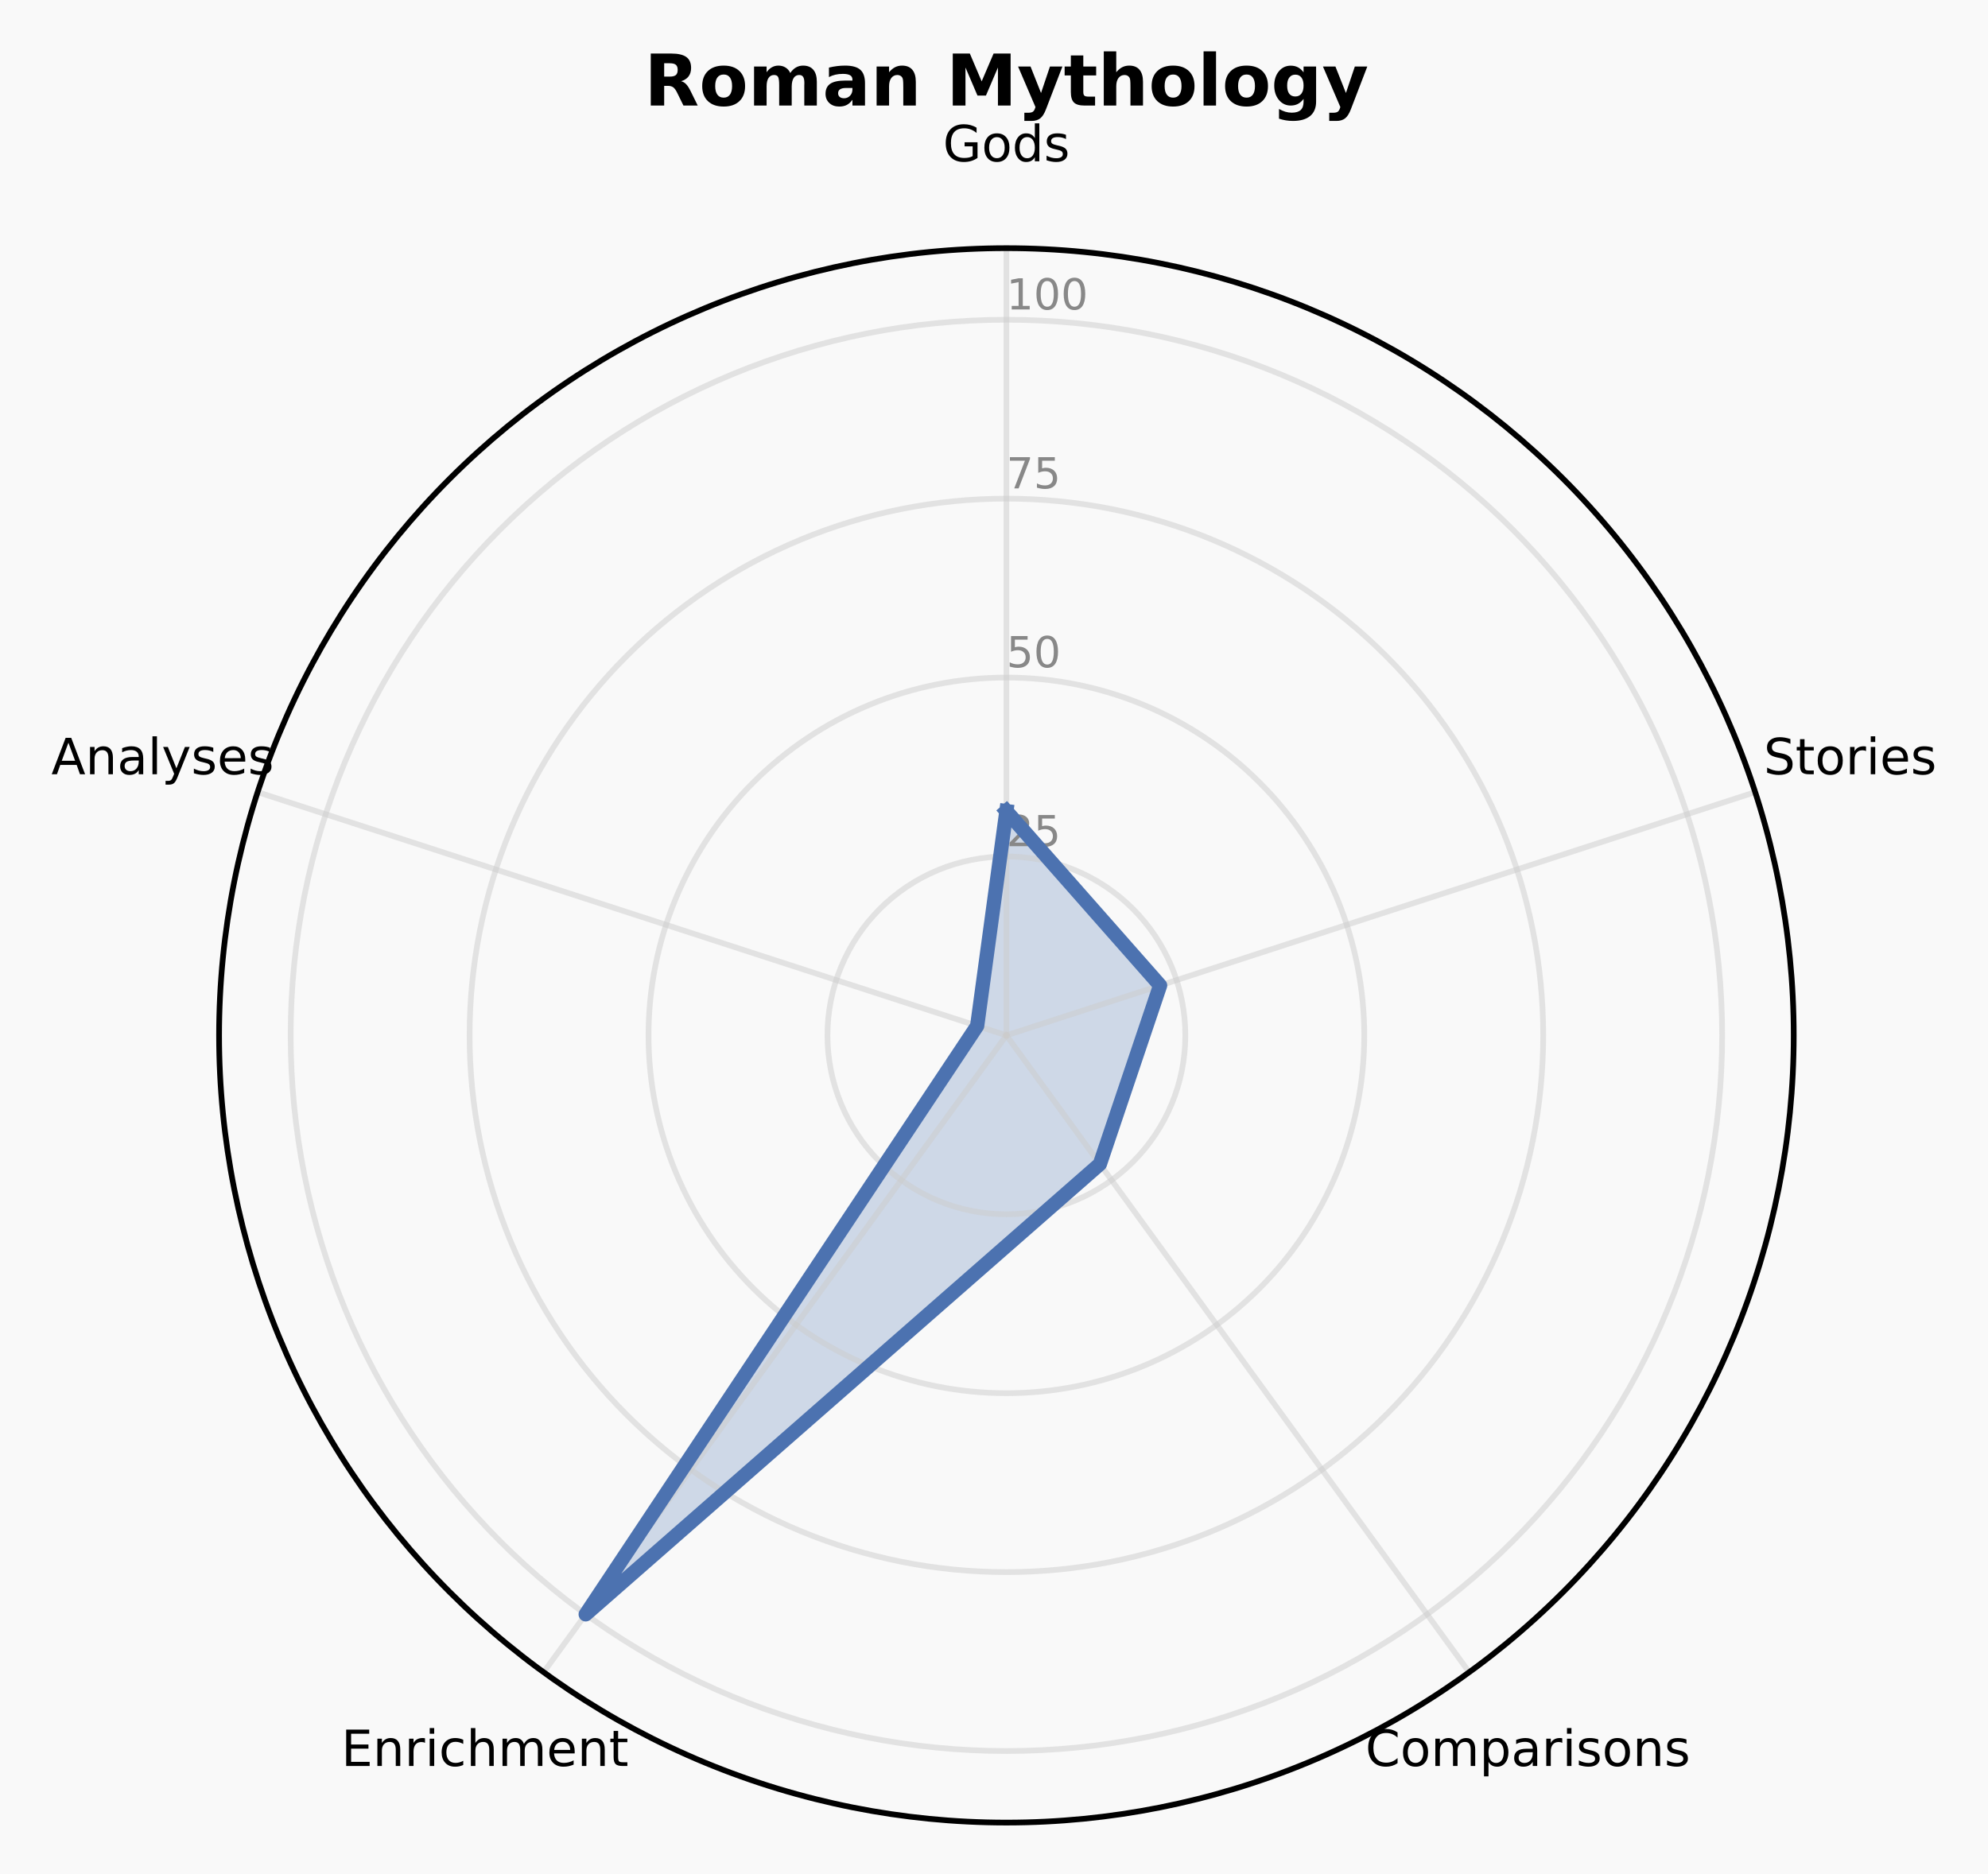
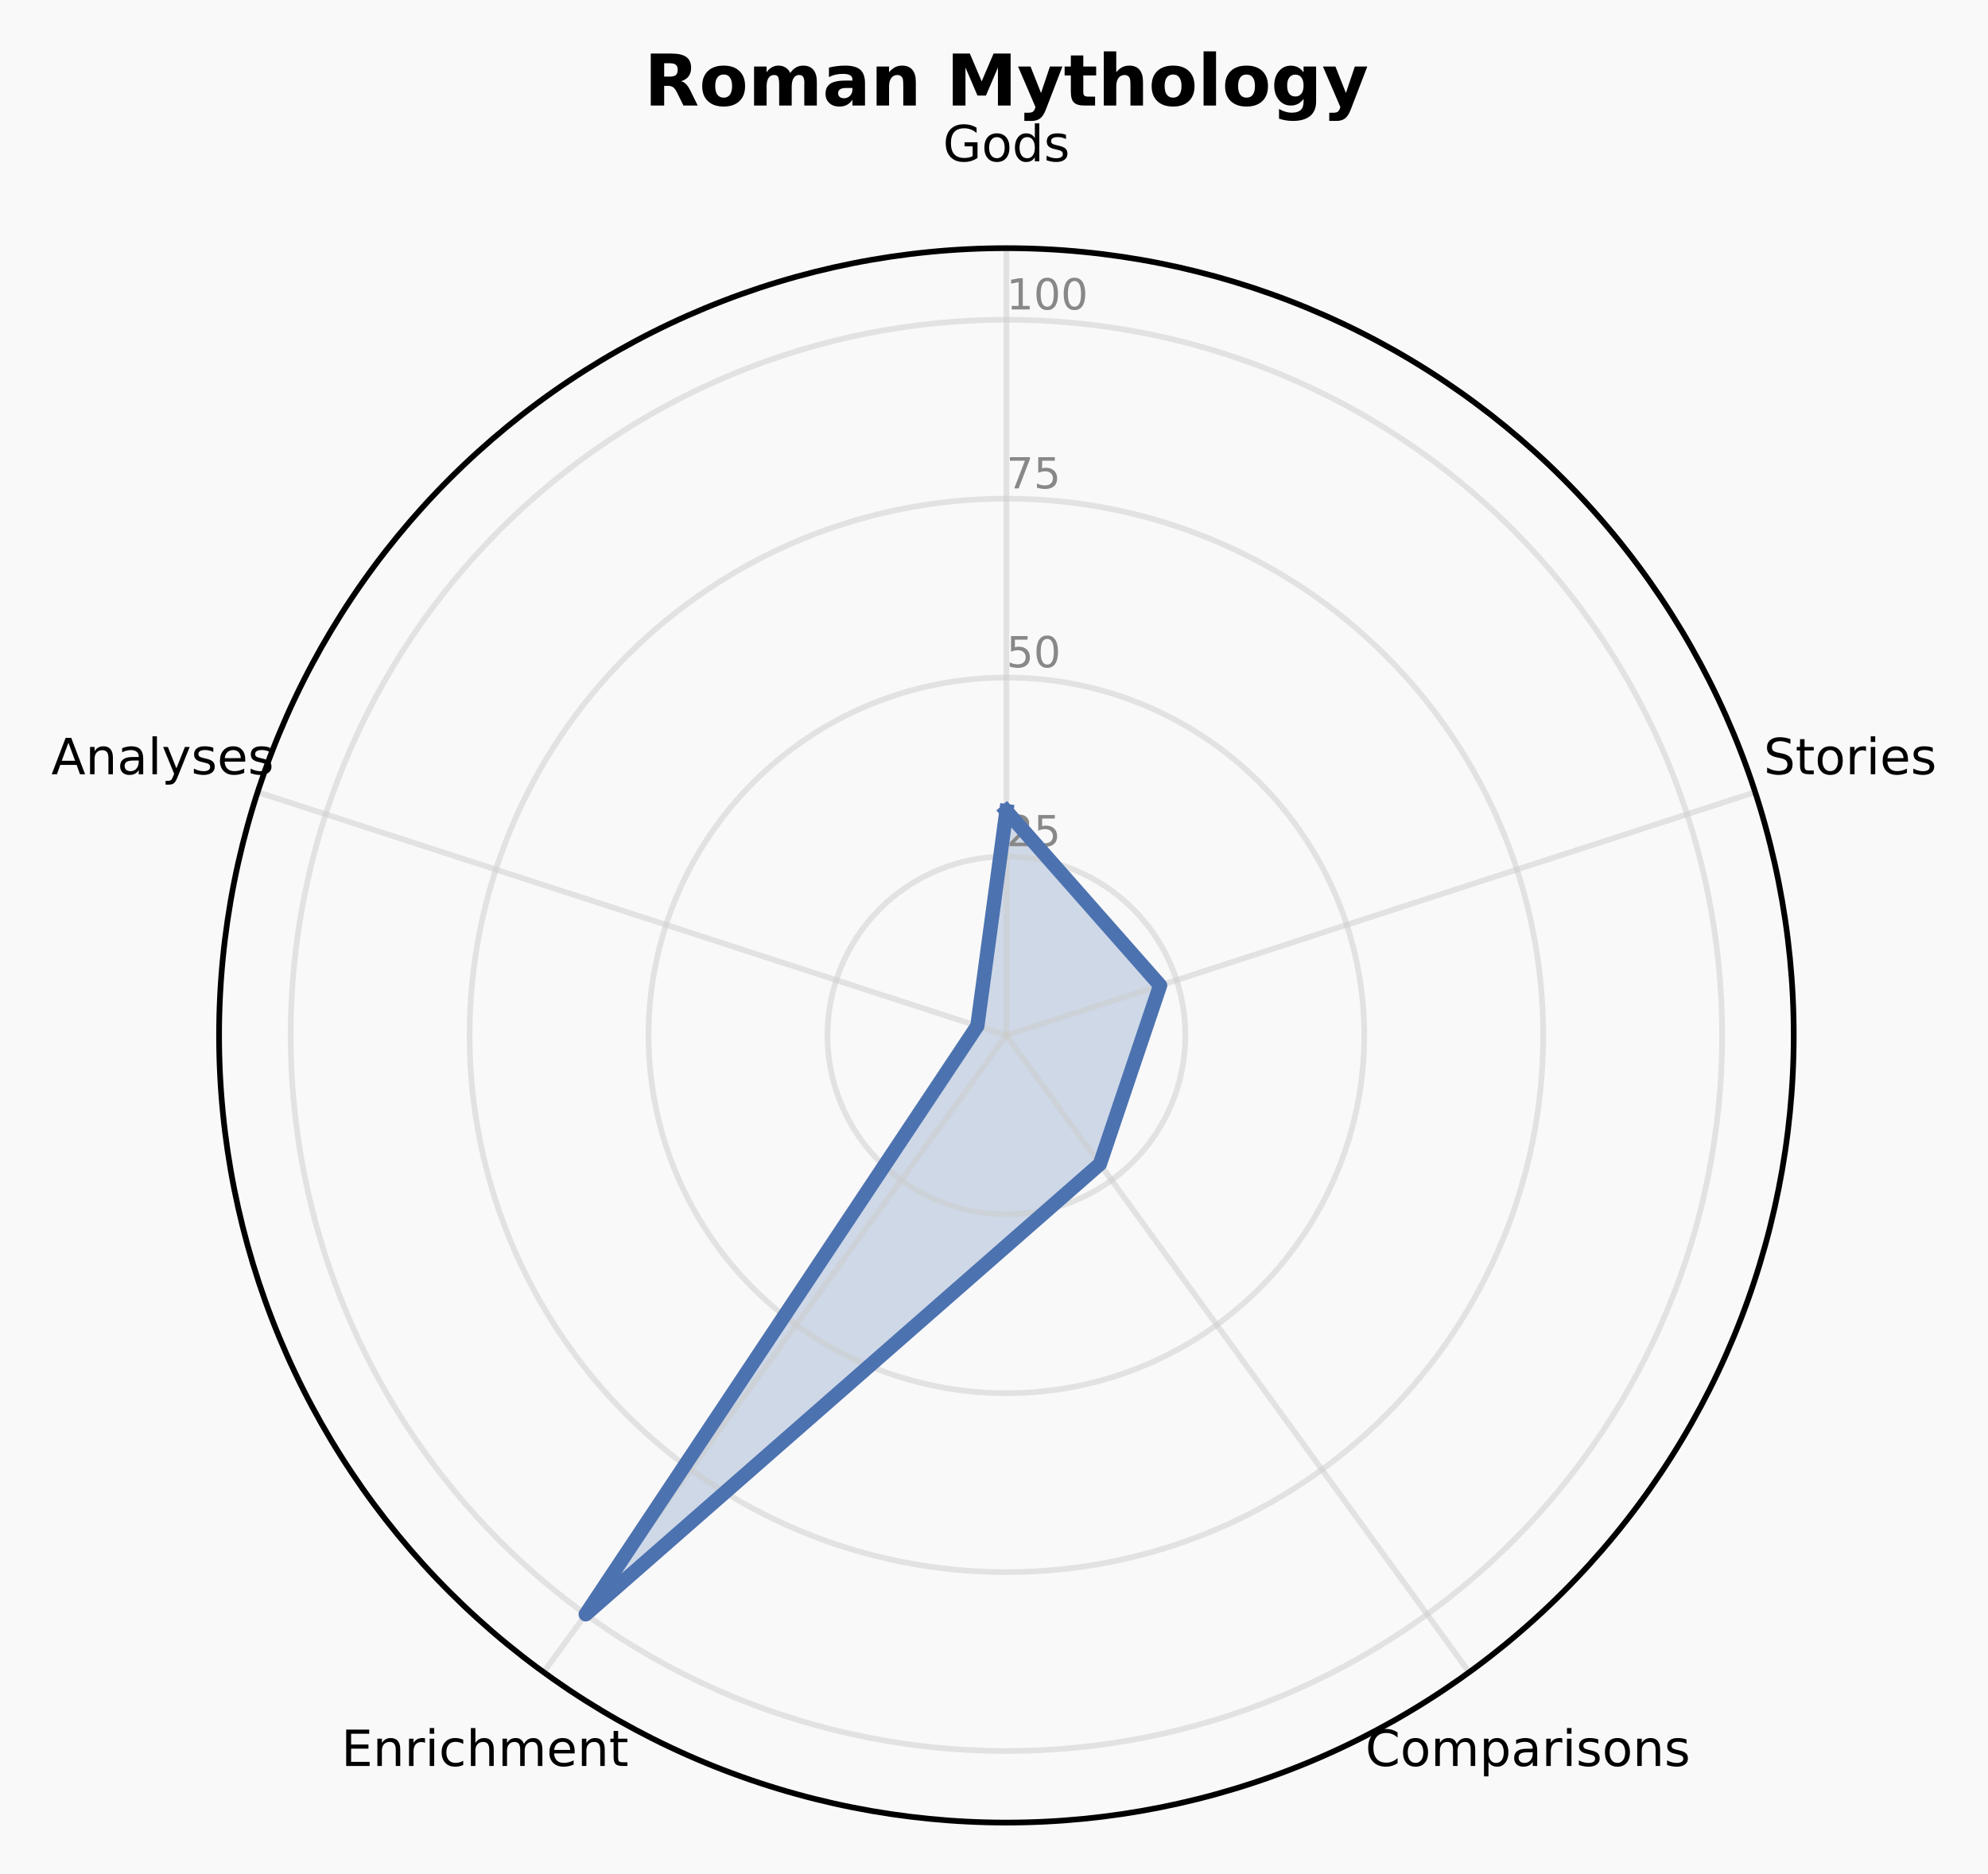
<svg xmlns="http://www.w3.org/2000/svg" xmlns:xlink="http://www.w3.org/1999/xlink" width="278.709pt" height="262.758pt" viewBox="0 0 278.709 262.758" version="1.1">
  <defs>
    <style type="text/css">*{stroke-linejoin: round; stroke-linecap: butt}</style>
  </defs>
  <g id="figure_1">
    <g id="patch_1">
      <path d="M 0 262.758  L 278.709 262.758  L 278.709 0  L 0 0  z " style="fill: #f9f9f9" />
    </g>
    <g id="axes_1">
      <g id="patch_2">
        <path d="M 251.473 145.178  C 251.473 130.683 248.618 116.329 243.071 102.938  C 237.524 89.546 229.393 77.377 219.143 67.128  C 208.894 56.878 196.725 48.748 183.334 43.201  C 169.942 37.654 155.588 34.798 141.093 34.798  C 126.598 34.798 112.244 37.654 98.853 43.201  C 85.461 48.748 73.293 56.878 63.043 67.128  C 52.794 77.377 44.663 89.546 39.116 102.938  C 33.569 116.329 30.714 130.683 30.714 145.178  C 30.714 159.673 33.569 174.027 39.116 187.418  C 44.663 200.81 52.794 212.979 63.043 223.228  C 73.293 233.478 85.461 241.609 98.853 247.155  C 112.244 252.702 126.598 255.558 141.093 255.558  C 155.588 255.558 169.942 252.702 183.334 247.155  C 196.725 241.609 208.894 233.478 219.143 223.228  C 229.393 212.979 237.524 200.81 243.071 187.418  C 248.618 174.027 251.473 159.673 251.473 145.178  M 141.093 145.178  C 141.093 145.178 141.093 145.178 141.093 145.178  C 141.093 145.178 141.093 145.178 141.093 145.178  C 141.093 145.178 141.093 145.178 141.093 145.178  C 141.093 145.178 141.093 145.178 141.093 145.178  C 141.093 145.178 141.093 145.178 141.093 145.178  C 141.093 145.178 141.093 145.178 141.093 145.178  C 141.093 145.178 141.093 145.178 141.093 145.178  C 141.093 145.178 141.093 145.178 141.093 145.178  C 141.093 145.178 141.093 145.178 141.093 145.178  C 141.093 145.178 141.093 145.178 141.093 145.178  C 141.093 145.178 141.093 145.178 141.093 145.178  C 141.093 145.178 141.093 145.178 141.093 145.178  C 141.093 145.178 141.093 145.178 141.093 145.178  C 141.093 145.178 141.093 145.178 141.093 145.178  C 141.093 145.178 141.093 145.178 141.093 145.178  C 141.093 145.178 141.093 145.178 141.093 145.178  z " style="fill: #f9f9f9" />
      </g>
      <g id="patch_3">
-         <path d="M 141.093 113.727  L 162.643 138.176  L 154.2 163.218  L 82.112 226.359  L 136.995 143.846  z " clip-path="url(#pe4badc4aba)" style="fill: #4c72b0; opacity: 0.25; stroke: #4c72b0; stroke-linejoin: miter" />
+         <path d="M 141.093 113.727  L 162.643 138.176  L 154.2 163.218  L 82.112 226.359  L 137.02 143.855  z " clip-path="url(#pc9b0efde38)" style="fill: #4c72b0; opacity: 0.25; stroke: #4c72b0; stroke-linejoin: miter" />
      </g>
      <g id="matplotlib.axis_1">
        <g id="xtick_1">
          <g id="line2d_1">
-             <path d="M 141.093 145.178  L 141.093 34.798  " clip-path="url(#pe4badc4aba)" style="fill: none; stroke: #cccccc; stroke-opacity: 0.5; stroke-width: 0.8; stroke-linecap: square" />
+             <path d="M 141.093 145.178  L 141.093 34.798  " clip-path="url(#pc9b0efde38)" style="fill: none; stroke: #cccccc; stroke-opacity: 0.5; stroke-width: 0.8; stroke-linecap: square" />
          </g>
          <g id="text_1">
            <g transform="translate(132.1945 22.61707) scale(0.07 -0.07)">
              <defs>
                <path id="DejaVuSans-2a" d="M 3809 666  L 3809 1919  L 2778 1919  L 2778 2438  L 4434 2438  L 4434 434  Q 4069 175 3628 42  Q 3188 -91 2688 -91  Q 1594 -91 976 548  Q 359 1188 359 2328  Q 359 3472 976 4111  Q 1594 4750 2688 4750  Q 3144 4750 3555 4637  Q 3966 4525 4313 4306  L 4313 3634  Q 3963 3931 3569 4081  Q 3175 4231 2741 4231  Q 1884 4231 1454 3753  Q 1025 3275 1025 2328  Q 1025 1384 1454 906  Q 1884 428 2741 428  Q 3075 428 3337 486  Q 3600 544 3809 666  z " transform="scale(0.015625)" />
                <path id="DejaVuSans-52" d="M 1959 3097  Q 1497 3097 1228 2736  Q 959 2375 959 1747  Q 959 1119 1226 758  Q 1494 397 1959 397  Q 2419 397 2687 759  Q 2956 1122 2956 1747  Q 2956 2369 2687 2733  Q 2419 3097 1959 3097  z M 1959 3584  Q 2709 3584 3137 3096  Q 3566 2609 3566 1747  Q 3566 888 3137 398  Q 2709 -91 1959 -91  Q 1206 -91 779 398  Q 353 888 353 1747  Q 353 2609 779 3096  Q 1206 3584 1959 3584  z " transform="scale(0.015625)" />
                <path id="DejaVuSans-47" d="M 2906 2969  L 2906 4863  L 3481 4863  L 3481 0  L 2906 0  L 2906 525  Q 2725 213 2448 61  Q 2172 -91 1784 -91  Q 1150 -91 751 415  Q 353 922 353 1747  Q 353 2572 751 3078  Q 1150 3584 1784 3584  Q 2172 3584 2448 3432  Q 2725 3281 2906 2969  z M 947 1747  Q 947 1113 1208 752  Q 1469 391 1925 391  Q 2381 391 2643 752  Q 2906 1113 2906 1747  Q 2906 2381 2643 2742  Q 2381 3103 1925 3103  Q 1469 3103 1208 2742  Q 947 2381 947 1747  z " transform="scale(0.015625)" />
                <path id="DejaVuSans-56" d="M 2834 3397  L 2834 2853  Q 2591 2978 2328 3040  Q 2066 3103 1784 3103  Q 1356 3103 1142 2972  Q 928 2841 928 2578  Q 928 2378 1081 2264  Q 1234 2150 1697 2047  L 1894 2003  Q 2506 1872 2764 1633  Q 3022 1394 3022 966  Q 3022 478 2636 193  Q 2250 -91 1575 -91  Q 1294 -91 989 -36  Q 684 19 347 128  L 347 722  Q 666 556 975 473  Q 1284 391 1588 391  Q 1994 391 2212 530  Q 2431 669 2431 922  Q 2431 1156 2273 1281  Q 2116 1406 1581 1522  L 1381 1569  Q 847 1681 609 1914  Q 372 2147 372 2553  Q 372 3047 722 3315  Q 1072 3584 1716 3584  Q 2034 3584 2315 3537  Q 2597 3491 2834 3397  z " transform="scale(0.015625)" />
              </defs>
              <use xlink:href="#DejaVuSans-2a" />
              <use xlink:href="#DejaVuSans-52" transform="translate(77.48438 0)" />
              <use xlink:href="#DejaVuSans-47" transform="translate(138.6719 0)" />
              <use xlink:href="#DejaVuSans-56" transform="translate(202.1562 0)" />
            </g>
          </g>
        </g>
        <g id="xtick_2">
          <g id="line2d_2">
-             <path d="M 141.093 145.178  L 246.07 111.069  " clip-path="url(#pe4badc4aba)" style="fill: none; stroke: #cccccc; stroke-opacity: 0.5; stroke-width: 0.8; stroke-linecap: square" />
+             <path d="M 141.093 145.178  L 246.07 111.069  " clip-path="url(#pc9b0efde38)" style="fill: none; stroke: #cccccc; stroke-opacity: 0.5; stroke-width: 0.8; stroke-linecap: square" />
          </g>
          <g id="text_2">
            <g transform="translate(247.2616 108.5613) scale(0.07 -0.07)">
              <defs>
                <path id="DejaVuSans-36" d="M 3425 4513  L 3425 3897  Q 3066 4069 2747 4153  Q 2428 4238 2131 4238  Q 1616 4238 1336 4038  Q 1056 3838 1056 3469  Q 1056 3159 1242 3001  Q 1428 2844 1947 2747  L 2328 2669  Q 3034 2534 3370 2195  Q 3706 1856 3706 1288  Q 3706 609 3251 259  Q 2797 -91 1919 -91  Q 1588 -91 1214 -16  Q 841 59 441 206  L 441 856  Q 825 641 1194 531  Q 1563 422 1919 422  Q 2459 422 2753 634  Q 3047 847 3047 1241  Q 3047 1584 2836 1778  Q 2625 1972 2144 2069  L 1759 2144  Q 1053 2284 737 2584  Q 422 2884 422 3419  Q 422 4038 858 4394  Q 1294 4750 2059 4750  Q 2388 4750 2728 4690  Q 3069 4631 3425 4513  z " transform="scale(0.015625)" />
                <path id="DejaVuSans-57" d="M 1172 4494  L 1172 3500  L 2356 3500  L 2356 3053  L 1172 3053  L 1172 1153  Q 1172 725 1289 603  Q 1406 481 1766 481  L 2356 481  L 2356 0  L 1766 0  Q 1100 0 847 248  Q 594 497 594 1153  L 594 3053  L 172 3053  L 172 3500  L 594 3500  L 594 4494  L 1172 4494  z " transform="scale(0.015625)" />
                <path id="DejaVuSans-55" d="M 2631 2963  Q 2534 3019 2420 3045  Q 2306 3072 2169 3072  Q 1681 3072 1420 2755  Q 1159 2438 1159 1844  L 1159 0  L 581 0  L 581 3500  L 1159 3500  L 1159 2956  Q 1341 3275 1631 3429  Q 1922 3584 2338 3584  Q 2397 3584 2469 3576  Q 2541 3569 2628 3553  L 2631 2963  z " transform="scale(0.015625)" />
                <path id="DejaVuSans-4c" d="M 603 3500  L 1178 3500  L 1178 0  L 603 0  L 603 3500  z M 603 4863  L 1178 4863  L 1178 4134  L 603 4134  L 603 4863  z " transform="scale(0.015625)" />
                <path id="DejaVuSans-48" d="M 3597 1894  L 3597 1613  L 953 1613  Q 991 1019 1311 708  Q 1631 397 2203 397  Q 2534 397 2845 478  Q 3156 559 3463 722  L 3463 178  Q 3153 47 2828 -22  Q 2503 -91 2169 -91  Q 1331 -91 842 396  Q 353 884 353 1716  Q 353 2575 817 3079  Q 1281 3584 2069 3584  Q 2775 3584 3186 3129  Q 3597 2675 3597 1894  z M 3022 2063  Q 3016 2534 2758 2815  Q 2500 3097 2075 3097  Q 1594 3097 1305 2825  Q 1016 2553 972 2059  L 3022 2063  z " transform="scale(0.015625)" />
              </defs>
              <use xlink:href="#DejaVuSans-36" />
              <use xlink:href="#DejaVuSans-57" transform="translate(63.48438 0)" />
              <use xlink:href="#DejaVuSans-52" transform="translate(102.6875 0)" />
              <use xlink:href="#DejaVuSans-55" transform="translate(163.875 0)" />
              <use xlink:href="#DejaVuSans-4c" transform="translate(204.9844 0)" />
              <use xlink:href="#DejaVuSans-48" transform="translate(232.7656 0)" />
              <use xlink:href="#DejaVuSans-56" transform="translate(294.2969 0)" />
            </g>
          </g>
        </g>
        <g id="xtick_3">
          <g id="line2d_3">
-             <path d="M 141.093 145.178  L 205.973 234.477  " clip-path="url(#pe4badc4aba)" style="fill: none; stroke: #cccccc; stroke-opacity: 0.5; stroke-width: 0.8; stroke-linecap: square" />
+             <path d="M 141.093 145.178  L 205.973 234.477  " clip-path="url(#pc9b0efde38)" style="fill: none; stroke: #cccccc; stroke-opacity: 0.5; stroke-width: 0.8; stroke-linecap: square" />
          </g>
          <g id="text_3">
            <g transform="translate(191.4228 247.6219) scale(0.07 -0.07)">
              <defs>
                <path id="DejaVuSans-26" d="M 4122 4306  L 4122 3641  Q 3803 3938 3442 4084  Q 3081 4231 2675 4231  Q 1875 4231 1450 3742  Q 1025 3253 1025 2328  Q 1025 1406 1450 917  Q 1875 428 2675 428  Q 3081 428 3442 575  Q 3803 722 4122 1019  L 4122 359  Q 3791 134 3420 21  Q 3050 -91 2638 -91  Q 1578 -91 968 557  Q 359 1206 359 2328  Q 359 3453 968 4101  Q 1578 4750 2638 4750  Q 3056 4750 3426 4639  Q 3797 4528 4122 4306  z " transform="scale(0.015625)" />
                <path id="DejaVuSans-50" d="M 3328 2828  Q 3544 3216 3844 3400  Q 4144 3584 4550 3584  Q 5097 3584 5394 3201  Q 5691 2819 5691 2113  L 5691 0  L 5113 0  L 5113 2094  Q 5113 2597 4934 2840  Q 4756 3084 4391 3084  Q 3944 3084 3684 2787  Q 3425 2491 3425 1978  L 3425 0  L 2847 0  L 2847 2094  Q 2847 2600 2669 2842  Q 2491 3084 2119 3084  Q 1678 3084 1418 2786  Q 1159 2488 1159 1978  L 1159 0  L 581 0  L 581 3500  L 1159 3500  L 1159 2956  Q 1356 3278 1631 3431  Q 1906 3584 2284 3584  Q 2666 3584 2933 3390  Q 3200 3197 3328 2828  z " transform="scale(0.015625)" />
                <path id="DejaVuSans-53" d="M 1159 525  L 1159 -1331  L 581 -1331  L 581 3500  L 1159 3500  L 1159 2969  Q 1341 3281 1617 3432  Q 1894 3584 2278 3584  Q 2916 3584 3314 3078  Q 3713 2572 3713 1747  Q 3713 922 3314 415  Q 2916 -91 2278 -91  Q 1894 -91 1617 61  Q 1341 213 1159 525  z M 3116 1747  Q 3116 2381 2855 2742  Q 2594 3103 2138 3103  Q 1681 3103 1420 2742  Q 1159 2381 1159 1747  Q 1159 1113 1420 752  Q 1681 391 2138 391  Q 2594 391 2855 752  Q 3116 1113 3116 1747  z " transform="scale(0.015625)" />
                <path id="DejaVuSans-44" d="M 2194 1759  Q 1497 1759 1228 1600  Q 959 1441 959 1056  Q 959 750 1161 570  Q 1363 391 1709 391  Q 2188 391 2477 730  Q 2766 1069 2766 1631  L 2766 1759  L 2194 1759  z M 3341 1997  L 3341 0  L 2766 0  L 2766 531  Q 2569 213 2275 61  Q 1981 -91 1556 -91  Q 1019 -91 701 211  Q 384 513 384 1019  Q 384 1609 779 1909  Q 1175 2209 1959 2209  L 2766 2209  L 2766 2266  Q 2766 2663 2505 2880  Q 2244 3097 1772 3097  Q 1472 3097 1187 3025  Q 903 2953 641 2809  L 641 3341  Q 956 3463 1253 3523  Q 1550 3584 1831 3584  Q 2591 3584 2966 3190  Q 3341 2797 3341 1997  z " transform="scale(0.015625)" />
                <path id="DejaVuSans-51" d="M 3513 2113  L 3513 0  L 2938 0  L 2938 2094  Q 2938 2591 2744 2837  Q 2550 3084 2163 3084  Q 1697 3084 1428 2787  Q 1159 2491 1159 1978  L 1159 0  L 581 0  L 581 3500  L 1159 3500  L 1159 2956  Q 1366 3272 1645 3428  Q 1925 3584 2291 3584  Q 2894 3584 3203 3211  Q 3513 2838 3513 2113  z " transform="scale(0.015625)" />
              </defs>
              <use xlink:href="#DejaVuSans-26" />
              <use xlink:href="#DejaVuSans-52" transform="translate(69.82812 0)" />
              <use xlink:href="#DejaVuSans-50" transform="translate(131.0156 0)" />
              <use xlink:href="#DejaVuSans-53" transform="translate(228.4219 0)" />
              <use xlink:href="#DejaVuSans-44" transform="translate(291.9062 0)" />
              <use xlink:href="#DejaVuSans-55" transform="translate(353.1875 0)" />
              <use xlink:href="#DejaVuSans-4c" transform="translate(394.2969 0)" />
              <use xlink:href="#DejaVuSans-56" transform="translate(422.0781 0)" />
              <use xlink:href="#DejaVuSans-52" transform="translate(474.1719 0)" />
              <use xlink:href="#DejaVuSans-51" transform="translate(535.3594 0)" />
              <use xlink:href="#DejaVuSans-56" transform="translate(598.7344 0)" />
            </g>
          </g>
        </g>
        <g id="xtick_4">
          <g id="line2d_4">
-             <path d="M 141.093 145.178  L 76.214 234.477  " clip-path="url(#pe4badc4aba)" style="fill: none; stroke: #cccccc; stroke-opacity: 0.5; stroke-width: 0.8; stroke-linecap: square" />
+             <path d="M 141.093 145.178  L 76.214 234.477  " clip-path="url(#pc9b0efde38)" style="fill: none; stroke: #cccccc; stroke-opacity: 0.5; stroke-width: 0.8; stroke-linecap: square" />
          </g>
          <g id="text_4">
            <g transform="translate(47.8483 247.6219) scale(0.07 -0.07)">
              <defs>
                <path id="DejaVuSans-28" d="M 628 4666  L 3578 4666  L 3578 4134  L 1259 4134  L 1259 2753  L 3481 2753  L 3481 2222  L 1259 2222  L 1259 531  L 3634 531  L 3634 0  L 628 0  L 628 4666  z " transform="scale(0.015625)" />
                <path id="DejaVuSans-46" d="M 3122 3366  L 3122 2828  Q 2878 2963 2633 3030  Q 2388 3097 2138 3097  Q 1578 3097 1268 2742  Q 959 2388 959 1747  Q 959 1106 1268 751  Q 1578 397 2138 397  Q 2388 397 2633 464  Q 2878 531 3122 666  L 3122 134  Q 2881 22 2623 -34  Q 2366 -91 2075 -91  Q 1284 -91 818 406  Q 353 903 353 1747  Q 353 2603 823 3093  Q 1294 3584 2113 3584  Q 2378 3584 2631 3529  Q 2884 3475 3122 3366  z " transform="scale(0.015625)" />
                <path id="DejaVuSans-4b" d="M 3513 2113  L 3513 0  L 2938 0  L 2938 2094  Q 2938 2591 2744 2837  Q 2550 3084 2163 3084  Q 1697 3084 1428 2787  Q 1159 2491 1159 1978  L 1159 0  L 581 0  L 581 4863  L 1159 4863  L 1159 2956  Q 1366 3272 1645 3428  Q 1925 3584 2291 3584  Q 2894 3584 3203 3211  Q 3513 2838 3513 2113  z " transform="scale(0.015625)" />
              </defs>
              <use xlink:href="#DejaVuSans-28" />
              <use xlink:href="#DejaVuSans-51" transform="translate(63.1875 0)" />
              <use xlink:href="#DejaVuSans-55" transform="translate(126.5625 0)" />
              <use xlink:href="#DejaVuSans-4c" transform="translate(167.6719 0)" />
              <use xlink:href="#DejaVuSans-46" transform="translate(195.4531 0)" />
              <use xlink:href="#DejaVuSans-4b" transform="translate(250.4375 0)" />
              <use xlink:href="#DejaVuSans-50" transform="translate(313.8125 0)" />
              <use xlink:href="#DejaVuSans-48" transform="translate(411.2188 0)" />
              <use xlink:href="#DejaVuSans-51" transform="translate(472.75 0)" />
              <use xlink:href="#DejaVuSans-57" transform="translate(536.125 0)" />
            </g>
          </g>
        </g>
        <g id="xtick_5">
          <g id="line2d_5">
-             <path d="M 141.093 145.178  L 36.116 111.069  " clip-path="url(#pe4badc4aba)" style="fill: none; stroke: #cccccc; stroke-opacity: 0.5; stroke-width: 0.8; stroke-linecap: square" />
+             <path d="M 141.093 145.178  L 36.116 111.069  " clip-path="url(#pc9b0efde38)" style="fill: none; stroke: #cccccc; stroke-opacity: 0.5; stroke-width: 0.8; stroke-linecap: square" />
          </g>
          <g id="text_5">
            <g transform="translate(7.2 108.5613) scale(0.07 -0.07)">
              <defs>
                <path id="DejaVuSans-24" d="M 2188 4044  L 1331 1722  L 3047 1722  L 2188 4044  z M 1831 4666  L 2547 4666  L 4325 0  L 3669 0  L 3244 1197  L 1141 1197  L 716 0  L 50 0  L 1831 4666  z " transform="scale(0.015625)" />
                <path id="DejaVuSans-4f" d="M 603 4863  L 1178 4863  L 1178 0  L 603 0  L 603 4863  z " transform="scale(0.015625)" />
                <path id="DejaVuSans-5c" d="M 2059 -325  Q 1816 -950 1584 -1140  Q 1353 -1331 966 -1331  L 506 -1331  L 506 -850  L 844 -850  Q 1081 -850 1212 -737  Q 1344 -625 1503 -206  L 1606 56  L 191 3500  L 800 3500  L 1894 763  L 2988 3500  L 3597 3500  L 2059 -325  z " transform="scale(0.015625)" />
              </defs>
              <use xlink:href="#DejaVuSans-24" />
              <use xlink:href="#DejaVuSans-51" transform="translate(68.40625 0)" />
              <use xlink:href="#DejaVuSans-44" transform="translate(131.7812 0)" />
              <use xlink:href="#DejaVuSans-4f" transform="translate(193.0625 0)" />
              <use xlink:href="#DejaVuSans-5c" transform="translate(220.8438 0)" />
              <use xlink:href="#DejaVuSans-56" transform="translate(280.0312 0)" />
              <use xlink:href="#DejaVuSans-48" transform="translate(332.125 0)" />
              <use xlink:href="#DejaVuSans-56" transform="translate(393.6562 0)" />
            </g>
          </g>
        </g>
      </g>
      <g id="matplotlib.axis_2">
        <g id="ytick_1">
          <g id="line2d_6">
-             <path d="M 141.093 120.092  C 144.388 120.092 147.65 120.741 150.693 122.001  C 153.737 123.262 156.503 125.11 158.832 127.439  C 161.161 129.769 163.009 132.534 164.27 135.578  C 165.531 138.621 166.18 141.884 166.18 145.178  C 166.18 148.472 165.531 151.735 164.27 154.778  C 163.009 157.822 161.161 160.587 158.832 162.917  C 156.503 165.246 153.737 167.094 150.693 168.355  C 147.65 169.615 144.388 170.264 141.093 170.264  C 137.799 170.264 134.537 169.615 131.493 168.355  C 128.45 167.094 125.684 165.246 123.355 162.917  C 121.025 160.587 119.177 157.822 117.917 154.778  C 116.656 151.735 116.007 148.472 116.007 145.178  C 116.007 141.884 116.656 138.621 117.917 135.578  C 119.177 132.534 121.025 129.769 123.355 127.439  C 125.684 125.11 128.45 123.262 131.493 122.001  C 134.537 120.741 137.799 120.092 141.093 120.092  " clip-path="url(#pe4badc4aba)" style="fill: none; stroke: #cccccc; stroke-opacity: 0.5; stroke-width: 0.8; stroke-linecap: square" />
+             <path d="M 141.093 120.092  C 144.388 120.092 147.65 120.741 150.693 122.001  C 153.737 123.262 156.503 125.11 158.832 127.439  C 161.161 129.769 163.009 132.534 164.27 135.578  C 165.531 138.621 166.18 141.884 166.18 145.178  C 166.18 148.472 165.531 151.735 164.27 154.778  C 163.009 157.822 161.161 160.587 158.832 162.917  C 156.503 165.246 153.737 167.094 150.693 168.355  C 147.65 169.615 144.388 170.264 141.093 170.264  C 137.799 170.264 134.537 169.615 131.493 168.355  C 128.45 167.094 125.684 165.246 123.355 162.917  C 121.025 160.587 119.177 157.822 117.917 154.778  C 116.656 151.735 116.007 148.472 116.007 145.178  C 116.007 141.884 116.656 138.621 117.917 135.578  C 119.177 132.534 121.025 129.769 123.355 127.439  C 125.684 125.11 128.45 123.262 131.493 122.001  C 134.537 120.741 137.799 120.092 141.093 120.092  " clip-path="url(#pc9b0efde38)" style="fill: none; stroke: #cccccc; stroke-opacity: 0.5; stroke-width: 0.8; stroke-linecap: square" />
          </g>
          <g id="text_6">
            <g style="fill: #888888" transform="translate(141.0933 118.6504) scale(0.06 -0.06)">
              <defs>
                <path id="DejaVuSans-15" d="M 1228 531  L 3431 531  L 3431 0  L 469 0  L 469 531  Q 828 903 1448 1529  Q 2069 2156 2228 2338  Q 2531 2678 2651 2914  Q 2772 3150 2772 3378  Q 2772 3750 2511 3984  Q 2250 4219 1831 4219  Q 1534 4219 1204 4116  Q 875 4013 500 3803  L 500 4441  Q 881 4594 1212 4672  Q 1544 4750 1819 4750  Q 2544 4750 2975 4387  Q 3406 4025 3406 3419  Q 3406 3131 3298 2873  Q 3191 2616 2906 2266  Q 2828 2175 2409 1742  Q 1991 1309 1228 531  z " transform="scale(0.015625)" />
                <path id="DejaVuSans-18" d="M 691 4666  L 3169 4666  L 3169 4134  L 1269 4134  L 1269 2991  Q 1406 3038 1543 3061  Q 1681 3084 1819 3084  Q 2600 3084 3056 2656  Q 3513 2228 3513 1497  Q 3513 744 3044 326  Q 2575 -91 1722 -91  Q 1428 -91 1123 -41  Q 819 9 494 109  L 494 744  Q 775 591 1075 516  Q 1375 441 1709 441  Q 2250 441 2565 725  Q 2881 1009 2881 1497  Q 2881 1984 2565 2268  Q 2250 2553 1709 2553  Q 1456 2553 1204 2497  Q 953 2441 691 2322  L 691 4666  z " transform="scale(0.015625)" />
              </defs>
              <use xlink:href="#DejaVuSans-15" />
              <use xlink:href="#DejaVuSans-18" transform="translate(63.625 0)" />
            </g>
          </g>
        </g>
        <g id="ytick_2">
          <g id="line2d_7">
-             <path d="M 141.093 95.005  C 147.682 95.005 154.206 96.303 160.293 98.825  C 166.381 101.346 171.912 105.042 176.571 109.701  C 181.229 114.36 184.925 119.891 187.447 125.978  C 189.968 132.065 191.266 138.589 191.266 145.178  C 191.266 151.767 189.968 158.291 187.447 164.378  C 184.925 170.465 181.229 175.997 176.571 180.655  C 171.912 185.314 166.381 189.01 160.293 191.531  C 154.206 194.053 147.682 195.351 141.093 195.351  C 134.505 195.351 127.98 194.053 121.893 191.531  C 115.806 189.01 110.275 185.314 105.616 180.655  C 100.957 175.997 97.261 170.465 94.74 164.378  C 92.219 158.291 90.921 151.767 90.921 145.178  C 90.921 138.589 92.219 132.065 94.74 125.978  C 97.261 119.891 100.957 114.36 105.616 109.701  C 110.275 105.042 115.806 101.346 121.893 98.825  C 127.98 96.303 134.505 95.005 141.093 95.005  " clip-path="url(#pe4badc4aba)" style="fill: none; stroke: #cccccc; stroke-opacity: 0.5; stroke-width: 0.8; stroke-linecap: square" />
+             <path d="M 141.093 95.005  C 147.682 95.005 154.206 96.303 160.293 98.825  C 166.381 101.346 171.912 105.042 176.571 109.701  C 181.229 114.36 184.925 119.891 187.447 125.978  C 189.968 132.065 191.266 138.589 191.266 145.178  C 191.266 151.767 189.968 158.291 187.447 164.378  C 184.925 170.465 181.229 175.997 176.571 180.655  C 171.912 185.314 166.381 189.01 160.293 191.531  C 154.206 194.053 147.682 195.351 141.093 195.351  C 134.505 195.351 127.98 194.053 121.893 191.531  C 115.806 189.01 110.275 185.314 105.616 180.655  C 100.957 175.997 97.261 170.465 94.74 164.378  C 92.219 158.291 90.921 151.767 90.921 145.178  C 90.921 138.589 92.219 132.065 94.74 125.978  C 97.261 119.891 100.957 114.36 105.616 109.701  C 110.275 105.042 115.806 101.346 121.893 98.825  C 127.98 96.303 134.505 95.005 141.093 95.005  " clip-path="url(#pc9b0efde38)" style="fill: none; stroke: #cccccc; stroke-opacity: 0.5; stroke-width: 0.8; stroke-linecap: square" />
          </g>
          <g id="text_7">
            <g style="fill: #888888" transform="translate(141.0933 93.56408) scale(0.06 -0.06)">
              <defs>
                <path id="DejaVuSans-13" d="M 2034 4250  Q 1547 4250 1301 3770  Q 1056 3291 1056 2328  Q 1056 1369 1301 889  Q 1547 409 2034 409  Q 2525 409 2770 889  Q 3016 1369 3016 2328  Q 3016 3291 2770 3770  Q 2525 4250 2034 4250  z M 2034 4750  Q 2819 4750 3233 4129  Q 3647 3509 3647 2328  Q 3647 1150 3233 529  Q 2819 -91 2034 -91  Q 1250 -91 836 529  Q 422 1150 422 2328  Q 422 3509 836 4129  Q 1250 4750 2034 4750  z " transform="scale(0.015625)" />
              </defs>
              <use xlink:href="#DejaVuSans-18" />
              <use xlink:href="#DejaVuSans-13" transform="translate(63.625 0)" />
            </g>
          </g>
        </g>
        <g id="ytick_3">
          <g id="line2d_8">
-             <path d="M 141.093 69.919  C 150.976 69.919 160.763 71.866 169.894 75.648  C 179.024 79.43 187.321 84.974 194.309 91.962  C 201.298 98.95 206.841 107.247 210.623 116.378  C 214.405 125.508 216.352 135.295 216.352 145.178  C 216.352 155.061 214.405 164.848 210.623 173.978  C 206.841 183.109 201.298 191.406 194.309 198.394  C 187.321 205.382 179.024 210.926 169.894 214.708  C 160.763 218.49 150.976 220.437 141.093 220.437  C 131.21 220.437 121.424 218.49 112.293 214.708  C 103.162 210.926 94.866 205.382 87.877 198.394  C 80.889 191.406 75.345 183.109 71.563 173.978  C 67.781 164.848 65.834 155.061 65.834 145.178  C 65.834 135.295 67.781 125.508 71.563 116.378  C 75.345 107.247 80.889 98.95 87.877 91.962  C 94.866 84.974 103.162 79.43 112.293 75.648  C 121.424 71.866 131.21 69.919 141.093 69.919  " clip-path="url(#pe4badc4aba)" style="fill: none; stroke: #cccccc; stroke-opacity: 0.5; stroke-width: 0.8; stroke-linecap: square" />
+             <path d="M 141.093 69.919  C 150.976 69.919 160.763 71.866 169.894 75.648  C 179.024 79.43 187.321 84.974 194.309 91.962  C 201.298 98.95 206.841 107.247 210.623 116.378  C 214.405 125.508 216.352 135.295 216.352 145.178  C 216.352 155.061 214.405 164.848 210.623 173.978  C 206.841 183.109 201.298 191.406 194.309 198.394  C 187.321 205.382 179.024 210.926 169.894 214.708  C 160.763 218.49 150.976 220.437 141.093 220.437  C 131.21 220.437 121.424 218.49 112.293 214.708  C 103.162 210.926 94.866 205.382 87.877 198.394  C 80.889 191.406 75.345 183.109 71.563 173.978  C 67.781 164.848 65.834 155.061 65.834 145.178  C 65.834 135.295 67.781 125.508 71.563 116.378  C 75.345 107.247 80.889 98.95 87.877 91.962  C 94.866 84.974 103.162 79.43 112.293 75.648  C 121.424 71.866 131.21 69.919 141.093 69.919  " clip-path="url(#pc9b0efde38)" style="fill: none; stroke: #cccccc; stroke-opacity: 0.5; stroke-width: 0.8; stroke-linecap: square" />
          </g>
          <g id="text_8">
            <g style="fill: #888888" transform="translate(141.0933 68.47781) scale(0.06 -0.06)">
              <defs>
                <path id="DejaVuSans-1a" d="M 525 4666  L 3525 4666  L 3525 4397  L 1831 0  L 1172 0  L 2766 4134  L 525 4134  L 525 4666  z " transform="scale(0.015625)" />
              </defs>
              <use xlink:href="#DejaVuSans-1a" />
              <use xlink:href="#DejaVuSans-18" transform="translate(63.625 0)" />
            </g>
          </g>
        </g>
        <g id="ytick_4">
          <g id="line2d_9">
-             <path d="M 141.093 44.833  C 154.27 44.833 167.32 47.429 179.494 52.471  C 191.668 57.514 202.73 64.906 212.048 74.223  C 221.366 83.541 228.757 94.603 233.8 106.778  C 238.843 118.952 241.438 132.001 241.438 145.178  C 241.438 158.355 238.843 171.404 233.8 183.578  C 228.757 195.753 221.366 206.815 212.048 216.133  C 202.73 225.45 191.668 232.842 179.494 237.885  C 167.32 242.927 154.27 245.523 141.093 245.523  C 127.916 245.523 114.867 242.927 102.693 237.885  C 90.519 232.842 79.456 225.45 70.139 216.133  C 60.821 206.815 53.429 195.753 48.387 183.578  C 43.344 171.404 40.748 158.355 40.748 145.178  C 40.748 132.001 43.344 118.952 48.387 106.778  C 53.429 94.603 60.821 83.541 70.139 74.223  C 79.456 64.906 90.519 57.514 102.693 52.471  C 114.867 47.429 127.916 44.833 141.093 44.833  " clip-path="url(#pe4badc4aba)" style="fill: none; stroke: #cccccc; stroke-opacity: 0.5; stroke-width: 0.8; stroke-linecap: square" />
+             <path d="M 141.093 44.833  C 154.27 44.833 167.32 47.429 179.494 52.471  C 191.668 57.514 202.73 64.906 212.048 74.223  C 221.366 83.541 228.757 94.603 233.8 106.778  C 238.843 118.952 241.438 132.001 241.438 145.178  C 241.438 158.355 238.843 171.404 233.8 183.578  C 228.757 195.753 221.366 206.815 212.048 216.133  C 202.73 225.45 191.668 232.842 179.494 237.885  C 167.32 242.927 154.27 245.523 141.093 245.523  C 127.916 245.523 114.867 242.927 102.693 237.885  C 90.519 232.842 79.456 225.45 70.139 216.133  C 60.821 206.815 53.429 195.753 48.387 183.578  C 43.344 171.404 40.748 158.355 40.748 145.178  C 40.748 132.001 43.344 118.952 48.387 106.778  C 53.429 94.603 60.821 83.541 70.139 74.223  C 79.456 64.906 90.519 57.514 102.693 52.471  C 114.867 47.429 127.916 44.833 141.093 44.833  " clip-path="url(#pc9b0efde38)" style="fill: none; stroke: #cccccc; stroke-opacity: 0.5; stroke-width: 0.8; stroke-linecap: square" />
          </g>
          <g id="text_9">
            <g style="fill: #888888" transform="translate(141.0933 43.39154) scale(0.06 -0.06)">
              <defs>
                <path id="DejaVuSans-14" d="M 794 531  L 1825 531  L 1825 4091  L 703 3866  L 703 4441  L 1819 4666  L 2450 4666  L 2450 531  L 3481 531  L 3481 0  L 794 0  L 794 531  z " transform="scale(0.015625)" />
              </defs>
              <use xlink:href="#DejaVuSans-14" />
              <use xlink:href="#DejaVuSans-13" transform="translate(63.625 0)" />
              <use xlink:href="#DejaVuSans-13" transform="translate(127.25 0)" />
            </g>
          </g>
        </g>
      </g>
      <g id="line2d_10">
-         <path d="M 141.093 113.727  L 162.643 138.176  L 154.2 163.218  L 82.112 226.359  L 136.995 143.846  L 141.093 113.727  " clip-path="url(#pe4badc4aba)" style="fill: none; stroke: #4c72b0; stroke-width: 2; stroke-linecap: square" />
+         <path d="M 141.093 113.727  L 162.643 138.176  L 154.2 163.218  L 82.112 226.359  L 137.02 143.855  L 141.093 113.727  " clip-path="url(#pc9b0efde38)" style="fill: none; stroke: #4c72b0; stroke-width: 2; stroke-linecap: square" />
      </g>
      <g id="patch_4">
        <path d="M 141.093 34.798  C 126.598 34.798 112.244 37.654 98.853 43.201  C 85.461 48.748 73.293 56.878 63.043 67.128  C 52.794 77.377 44.663 89.546 39.116 102.938  C 33.569 116.329 30.714 130.683 30.714 145.178  C 30.714 159.673 33.569 174.027 39.116 187.418  C 44.663 200.81 52.794 212.979 63.043 223.228  C 73.293 233.478 85.461 241.609 98.853 247.155  C 112.244 252.702 126.598 255.558 141.093 255.558  C 155.588 255.558 169.942 252.702 183.334 247.155  C 196.725 241.609 208.894 233.478 219.143 223.228  C 229.393 212.979 237.524 200.81 243.071 187.418  C 248.618 174.027 251.473 159.673 251.473 145.178  C 251.473 130.683 248.618 116.329 243.071 102.938  C 237.524 89.546 229.393 77.377 219.143 67.128  C 208.894 56.878 196.725 48.748 183.334 43.201  C 169.942 37.654 155.588 34.798 141.093 34.798  " style="fill: none; stroke: #000000; stroke-width: 0.8; stroke-linejoin: miter; stroke-linecap: square" />
      </g>
      <g id="text_10">
        <g transform="translate(90.31671 14.79844) scale(0.1 -0.1)">
          <defs>
            <path id="DejaVuSans-Bold-35" d="M 2297 2597  Q 2675 2597 2839 2737  Q 3003 2878 3003 3200  Q 3003 3519 2839 3656  Q 2675 3794 2297 3794  L 1791 3794  L 1791 2597  L 2297 2597  z M 1791 1766  L 1791 0  L 588 0  L 588 4666  L 2425 4666  Q 3347 4666 3776 4356  Q 4206 4047 4206 3378  Q 4206 2916 3982 2619  Q 3759 2322 3309 2181  Q 3556 2125 3751 1926  Q 3947 1728 4147 1325  L 4800 0  L 3519 0  L 2950 1159  Q 2778 1509 2601 1637  Q 2425 1766 2131 1766  L 1791 1766  z " transform="scale(0.015625)" />
            <path id="DejaVuSans-Bold-52" d="M 2203 2784  Q 1831 2784 1636 2517  Q 1441 2250 1441 1747  Q 1441 1244 1636 976  Q 1831 709 2203 709  Q 2569 709 2762 976  Q 2956 1244 2956 1747  Q 2956 2250 2762 2517  Q 2569 2784 2203 2784  z M 2203 3584  Q 3106 3584 3614 3096  Q 4122 2609 4122 1747  Q 4122 884 3614 396  Q 3106 -91 2203 -91  Q 1297 -91 786 396  Q 275 884 275 1747  Q 275 2609 786 3096  Q 1297 3584 2203 3584  z " transform="scale(0.015625)" />
            <path id="DejaVuSans-Bold-50" d="M 3781 2919  Q 3994 3244 4286 3414  Q 4578 3584 4928 3584  Q 5531 3584 5847 3212  Q 6163 2841 6163 2131  L 6163 0  L 5038 0  L 5038 1825  Q 5041 1866 5042 1909  Q 5044 1953 5044 2034  Q 5044 2406 4934 2573  Q 4825 2741 4581 2741  Q 4263 2741 4089 2478  Q 3916 2216 3909 1719  L 3909 0  L 2784 0  L 2784 1825  Q 2784 2406 2684 2573  Q 2584 2741 2328 2741  Q 2006 2741 1831 2477  Q 1656 2213 1656 1722  L 1656 0  L 531 0  L 531 3500  L 1656 3500  L 1656 2988  Q 1863 3284 2130 3434  Q 2397 3584 2719 3584  Q 3081 3584 3359 3409  Q 3638 3234 3781 2919  z " transform="scale(0.015625)" />
            <path id="DejaVuSans-Bold-44" d="M 2106 1575  Q 1756 1575 1579 1456  Q 1403 1338 1403 1106  Q 1403 894 1545 773  Q 1688 653 1941 653  Q 2256 653 2472 879  Q 2688 1106 2688 1447  L 2688 1575  L 2106 1575  z M 3816 1997  L 3816 0  L 2688 0  L 2688 519  Q 2463 200 2181 54  Q 1900 -91 1497 -91  Q 953 -91 614 226  Q 275 544 275 1050  Q 275 1666 698 1953  Q 1122 2241 2028 2241  L 2688 2241  L 2688 2328  Q 2688 2594 2478 2717  Q 2269 2841 1825 2841  Q 1466 2841 1156 2769  Q 847 2697 581 2553  L 581 3406  Q 941 3494 1303 3539  Q 1666 3584 2028 3584  Q 2975 3584 3395 3211  Q 3816 2838 3816 1997  z " transform="scale(0.015625)" />
            <path id="DejaVuSans-Bold-51" d="M 4056 2131  L 4056 0  L 2931 0  L 2931 347  L 2931 1631  Q 2931 2084 2911 2256  Q 2891 2428 2841 2509  Q 2775 2619 2662 2680  Q 2550 2741 2406 2741  Q 2056 2741 1856 2470  Q 1656 2200 1656 1722  L 1656 0  L 538 0  L 538 3500  L 1656 3500  L 1656 2988  Q 1909 3294 2193 3439  Q 2478 3584 2822 3584  Q 3428 3584 3742 3212  Q 4056 2841 4056 2131  z " transform="scale(0.015625)" />
            <path id="DejaVuSans-Bold-3" transform="scale(0.015625)" />
            <path id="DejaVuSans-Bold-30" d="M 588 4666  L 2119 4666  L 3181 2169  L 4250 4666  L 5778 4666  L 5778 0  L 4641 0  L 4641 3413  L 3566 897  L 2803 897  L 1728 3413  L 1728 0  L 588 0  L 588 4666  z " transform="scale(0.015625)" />
            <path id="DejaVuSans-Bold-5c" d="M 78 3500  L 1197 3500  L 2138 1125  L 2938 3500  L 4056 3500  L 2584 -331  Q 2363 -916 2067 -1148  Q 1772 -1381 1288 -1381  L 641 -1381  L 641 -647  L 991 -647  Q 1275 -647 1404 -556  Q 1534 -466 1606 -231  L 1638 -134  L 78 3500  z " transform="scale(0.015625)" />
            <path id="DejaVuSans-Bold-57" d="M 1759 4494  L 1759 3500  L 2913 3500  L 2913 2700  L 1759 2700  L 1759 1216  Q 1759 972 1856 886  Q 1953 800 2241 800  L 2816 800  L 2816 0  L 1856 0  Q 1194 0 917 276  Q 641 553 641 1216  L 641 2700  L 84 2700  L 84 3500  L 641 3500  L 641 4494  L 1759 4494  z " transform="scale(0.015625)" />
            <path id="DejaVuSans-Bold-4b" d="M 4056 2131  L 4056 0  L 2931 0  L 2931 347  L 2931 1625  Q 2931 2084 2911 2256  Q 2891 2428 2841 2509  Q 2775 2619 2662 2680  Q 2550 2741 2406 2741  Q 2056 2741 1856 2470  Q 1656 2200 1656 1722  L 1656 0  L 538 0  L 538 4863  L 1656 4863  L 1656 2988  Q 1909 3294 2193 3439  Q 2478 3584 2822 3584  Q 3428 3584 3742 3212  Q 4056 2841 4056 2131  z " transform="scale(0.015625)" />
            <path id="DejaVuSans-Bold-4f" d="M 538 4863  L 1656 4863  L 1656 0  L 538 0  L 538 4863  z " transform="scale(0.015625)" />
            <path id="DejaVuSans-Bold-4a" d="M 2919 594  Q 2688 288 2409 144  Q 2131 0 1766 0  Q 1125 0 706 504  Q 288 1009 288 1791  Q 288 2575 706 3076  Q 1125 3578 1766 3578  Q 2131 3578 2409 3434  Q 2688 3291 2919 2981  L 2919 3500  L 4044 3500  L 4044 353  Q 4044 -491 3511 -936  Q 2978 -1381 1966 -1381  Q 1638 -1381 1331 -1331  Q 1025 -1281 716 -1178  L 716 -306  Q 1009 -475 1290 -558  Q 1572 -641 1856 -641  Q 2406 -641 2662 -400  Q 2919 -159 2919 353  L 2919 594  z M 2181 2772  Q 1834 2772 1640 2515  Q 1447 2259 1447 1791  Q 1447 1309 1634 1061  Q 1822 813 2181 813  Q 2531 813 2725 1069  Q 2919 1325 2919 1791  Q 2919 2259 2725 2515  Q 2531 2772 2181 2772  z " transform="scale(0.015625)" />
          </defs>
          <use xlink:href="#DejaVuSans-Bold-35" />
          <use xlink:href="#DejaVuSans-Bold-52" transform="translate(77 0)" />
          <use xlink:href="#DejaVuSans-Bold-50" transform="translate(145.7031 0)" />
          <use xlink:href="#DejaVuSans-Bold-44" transform="translate(249.9062 0)" />
          <use xlink:href="#DejaVuSans-Bold-51" transform="translate(317.3906 0)" />
          <use xlink:href="#DejaVuSans-Bold-3" transform="translate(388.5781 0)" />
          <use xlink:href="#DejaVuSans-Bold-30" transform="translate(423.3906 0)" />
          <use xlink:href="#DejaVuSans-Bold-5c" transform="translate(522.9062 0)" />
          <use xlink:href="#DejaVuSans-Bold-57" transform="translate(588.0938 0)" />
          <use xlink:href="#DejaVuSans-Bold-4b" transform="translate(635.8906 0)" />
          <use xlink:href="#DejaVuSans-Bold-52" transform="translate(707.0781 0)" />
          <use xlink:href="#DejaVuSans-Bold-4f" transform="translate(775.7812 0)" />
          <use xlink:href="#DejaVuSans-Bold-52" transform="translate(810.0625 0)" />
          <use xlink:href="#DejaVuSans-Bold-4a" transform="translate(878.7656 0)" />
          <use xlink:href="#DejaVuSans-Bold-5c" transform="translate(950.3438 0)" />
        </g>
      </g>
    </g>
  </g>
  <defs>
-     <clipPath id="pe4badc4aba">
+     <clipPath id="pc9b0efde38">
      <path d="M 251.473 145.178  C 251.473 130.683 248.618 116.329 243.071 102.938  C 237.524 89.546 229.393 77.377 219.143 67.128  C 208.894 56.878 196.725 48.748 183.334 43.201  C 169.942 37.654 155.588 34.798 141.093 34.798  C 126.598 34.798 112.244 37.654 98.853 43.201  C 85.461 48.748 73.293 56.878 63.043 67.128  C 52.794 77.377 44.663 89.546 39.116 102.938  C 33.569 116.329 30.714 130.683 30.714 145.178  C 30.714 159.673 33.569 174.027 39.116 187.418  C 44.663 200.81 52.794 212.979 63.043 223.228  C 73.293 233.478 85.461 241.609 98.853 247.155  C 112.244 252.702 126.598 255.558 141.093 255.558  C 155.588 255.558 169.942 252.702 183.334 247.155  C 196.725 241.609 208.894 233.478 219.143 223.228  C 229.393 212.979 237.524 200.81 243.071 187.418  C 248.618 174.027 251.473 159.673 251.473 145.178  M 141.093 145.178  C 141.093 145.178 141.093 145.178 141.093 145.178  C 141.093 145.178 141.093 145.178 141.093 145.178  C 141.093 145.178 141.093 145.178 141.093 145.178  C 141.093 145.178 141.093 145.178 141.093 145.178  C 141.093 145.178 141.093 145.178 141.093 145.178  C 141.093 145.178 141.093 145.178 141.093 145.178  C 141.093 145.178 141.093 145.178 141.093 145.178  C 141.093 145.178 141.093 145.178 141.093 145.178  C 141.093 145.178 141.093 145.178 141.093 145.178  C 141.093 145.178 141.093 145.178 141.093 145.178  C 141.093 145.178 141.093 145.178 141.093 145.178  C 141.093 145.178 141.093 145.178 141.093 145.178  C 141.093 145.178 141.093 145.178 141.093 145.178  C 141.093 145.178 141.093 145.178 141.093 145.178  C 141.093 145.178 141.093 145.178 141.093 145.178  C 141.093 145.178 141.093 145.178 141.093 145.178  z " />
    </clipPath>
  </defs>
</svg>
